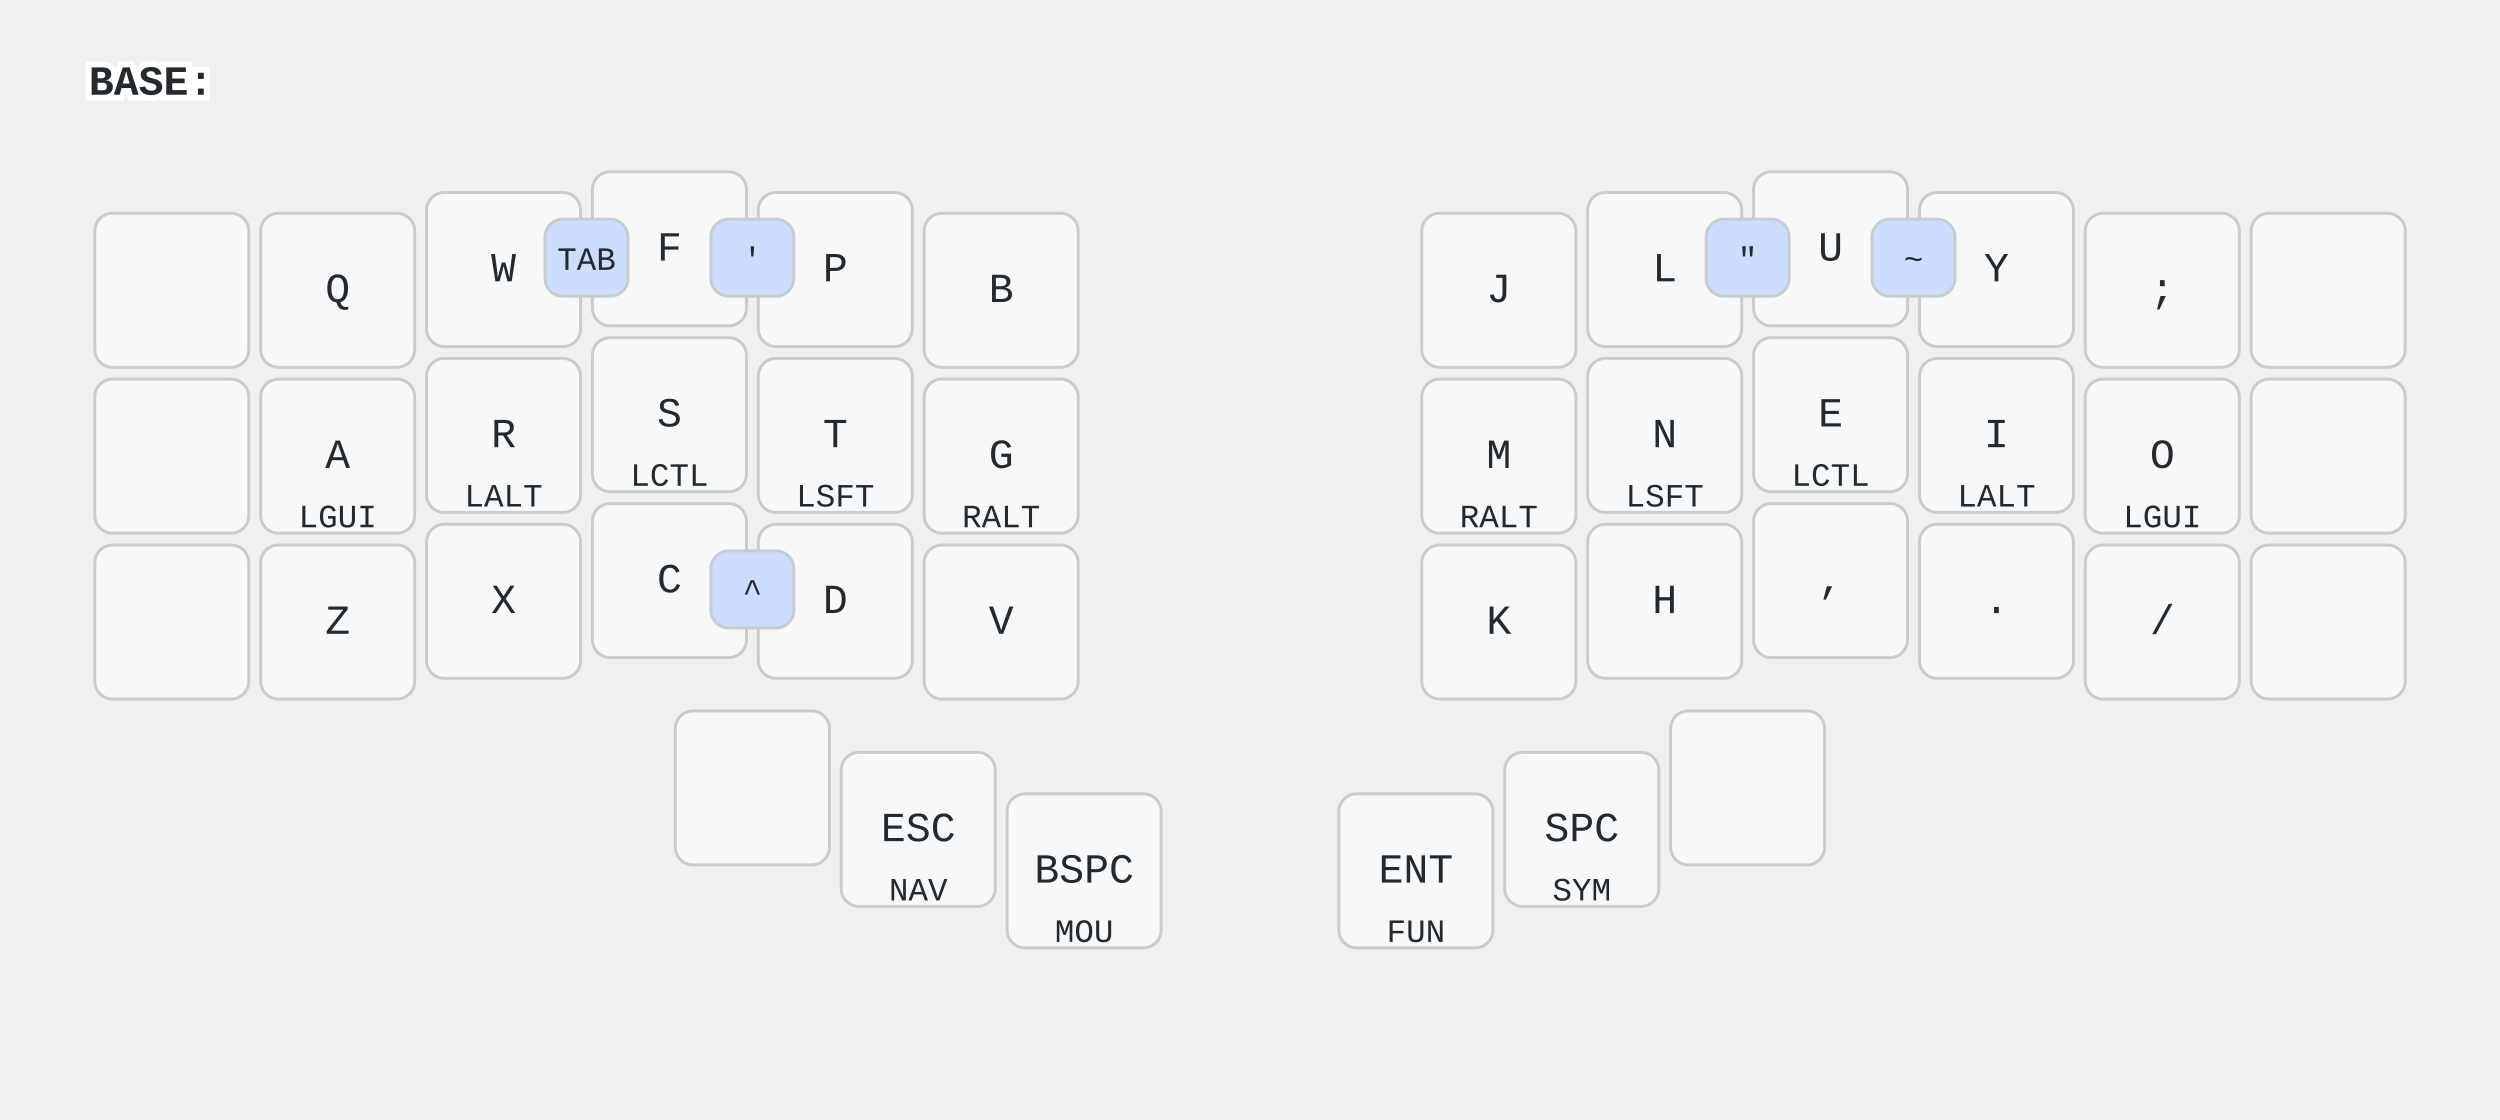
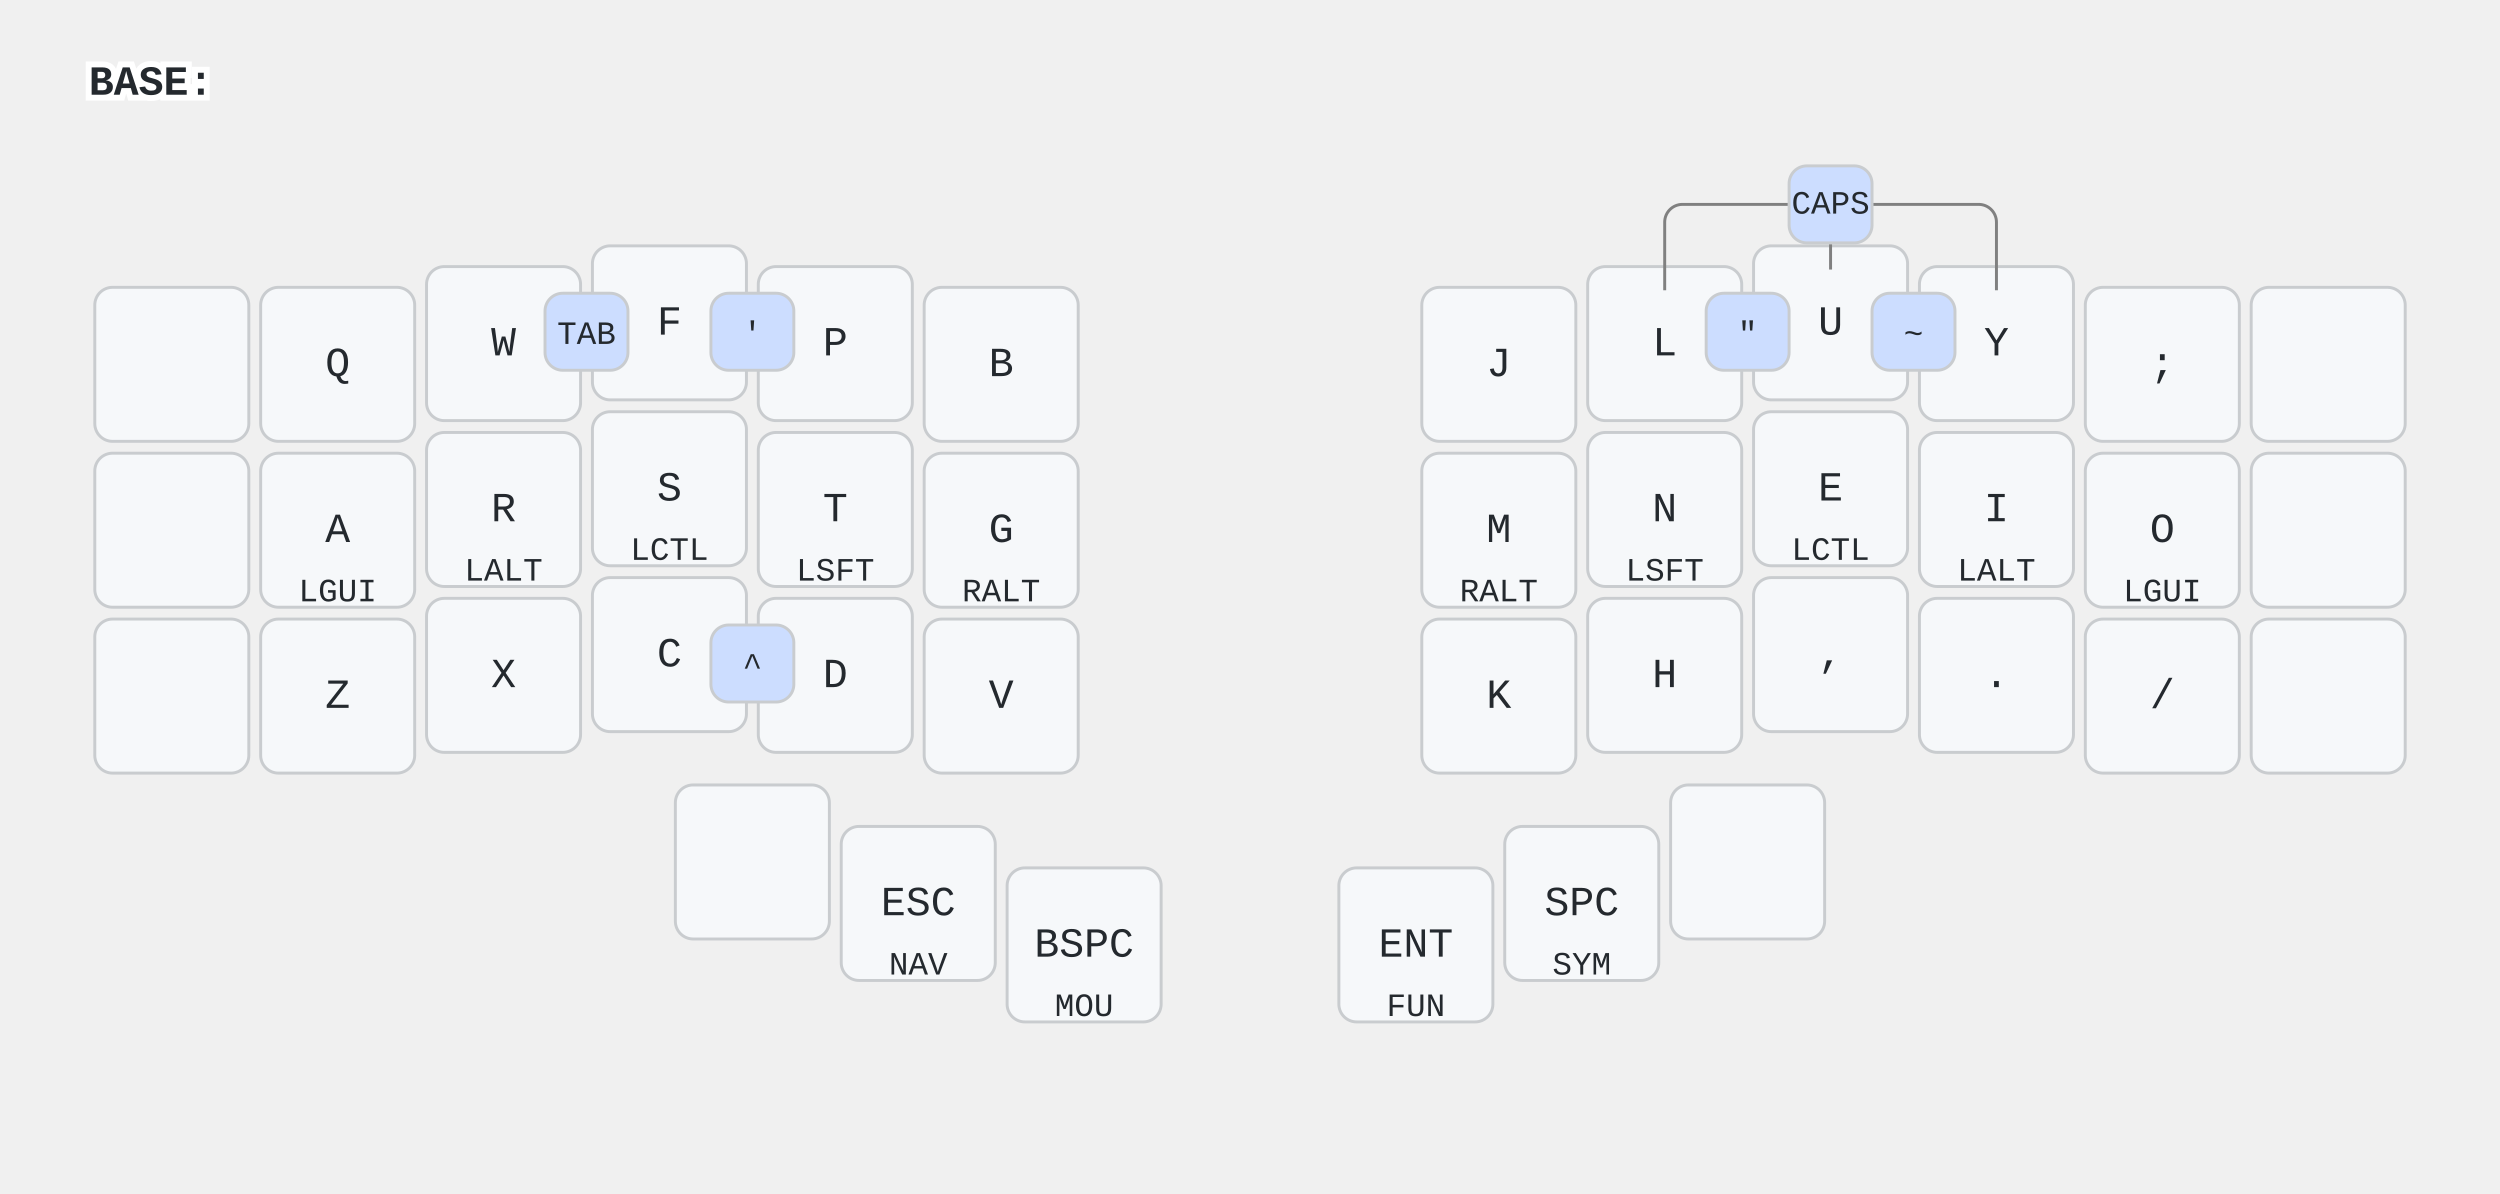
- <svg xmlns="http://www.w3.org/2000/svg" width="844" height="378" viewBox="0 0 844 378" class="keymap">
+ <svg xmlns="http://www.w3.org/2000/svg" width="844" height="403" viewBox="0 0 844 403" class="keymap">
  <style>/* inherit to force styles through use tags */
svg path {
    fill: inherit;
}

/* font and background color specifications */
svg.keymap {
    font-family: SFMono-Regular,Consolas,Liberation Mono,Menlo,monospace;
    font-size: 14px;
    font-kerning: normal;
    text-rendering: optimizeLegibility;
    fill: #24292e;
}

/* default key styling */
rect.key {
    fill: #f6f8fa;
}

rect.key, rect.combo {
    stroke: #c9cccf;
    stroke-width: 1;
}

/* default key side styling, only used is draw_key_sides is set */
rect.side {
    filter: brightness(90%);
}

/* color accent for combo boxes */
rect.combo, rect.combo-separate {
    fill: #cdf;
}

/* color accent for held keys */
rect.held, rect.combo.held {
    fill: #fdd;
}

/* color accent for ghost (optional) keys */
rect.ghost, rect.combo.ghost {
    stroke-dasharray: 4, 4;
    stroke-width: 2;
}

text {
    text-anchor: middle;
    dominant-baseline: middle;
}

/* styling for layer labels */
text.label {
    font-weight: bold;
    text-anchor: start;
    stroke: white;
    stroke-width: 4;
    paint-order: stroke;
}

/* styling for optional footer */
text.footer {
    text-anchor: end;
    dominant-baseline: auto;
    stroke: white;
    stroke-width: 4;
    paint-order: stroke;
}

/* styling for combo tap, and key non-tap label text */
text.combo, text.hold, text.shifted, text.left, text.right {
    font-size: 11px;
}

text.hold {
    text-anchor: middle;
    dominant-baseline: auto;
}

text.shifted {
    text-anchor: middle;
    dominant-baseline: hanging;
}

text.left {
    text-anchor: start;
}

text.right {
    text-anchor: end;
}

text.layer-activator {
    text-decoration: underline;
}

/* styling for hold/shifted label text in combo box */
text.combo.hold, text.combo.shifted, text.combo.left, text.combo.right {
    font-size: 8px;
}

/* lighter symbol for transparent keys */
text.trans {
    fill: #7b7e81;
}

/* styling for combo dendrons */
path.combo {
    stroke-width: 1;
    stroke: gray;
    fill: none;
}

/* Start Tabler Icons Cleanup */
/* cannot use height/width with glyphs */
.icon-tabler &gt; path {
    fill: inherit;
    stroke: inherit;
    stroke-width: 2;
}
/* hide tabler's default box */
.icon-tabler &gt; path[stroke="none"][fill="none"] {
    visibility: hidden;
}
/* End Tabler Icons Cleanup */
</style>
  <g transform="translate(30, 0)" class="layer-BASE">
    <text x="0" y="28" class="label" id="BASE">BASE:</text>
-     <g transform="translate(0, 56)">
+     <g transform="translate(0, 81)">
      <g transform="translate(28, 42)" class="key keypos-0">
        <rect rx="6" ry="6" x="-26" y="-26" width="52" height="52" class="key" />
      </g>
      <g transform="translate(84, 42)" class="key keypos-1">
        <rect rx="6" ry="6" x="-26" y="-26" width="52" height="52" class="key" />
        <text x="0" y="0" class="key tap">Q</text>
      </g>
      <g transform="translate(140, 35)" class="key keypos-2">
        <rect rx="6" ry="6" x="-26" y="-26" width="52" height="52" class="key" />
        <text x="0" y="0" class="key tap">W</text>
      </g>
      <g transform="translate(196, 28)" class="key keypos-3">
        <rect rx="6" ry="6" x="-26" y="-26" width="52" height="52" class="key" />
        <text x="0" y="0" class="key tap">F</text>
      </g>
      <g transform="translate(252, 35)" class="key keypos-4">
        <rect rx="6" ry="6" x="-26" y="-26" width="52" height="52" class="key" />
        <text x="0" y="0" class="key tap">P</text>
      </g>
      <g transform="translate(308, 42)" class="key keypos-5">
        <rect rx="6" ry="6" x="-26" y="-26" width="52" height="52" class="key" />
        <text x="0" y="0" class="key tap">B</text>
      </g>
      <g transform="translate(476, 42)" class="key keypos-6">
        <rect rx="6" ry="6" x="-26" y="-26" width="52" height="52" class="key" />
        <text x="0" y="0" class="key tap">J</text>
      </g>
      <g transform="translate(532, 35)" class="key keypos-7">
        <rect rx="6" ry="6" x="-26" y="-26" width="52" height="52" class="key" />
        <text x="0" y="0" class="key tap">L</text>
      </g>
      <g transform="translate(588, 28)" class="key keypos-8">
        <rect rx="6" ry="6" x="-26" y="-26" width="52" height="52" class="key" />
        <text x="0" y="0" class="key tap">U</text>
      </g>
      <g transform="translate(644, 35)" class="key keypos-9">
        <rect rx="6" ry="6" x="-26" y="-26" width="52" height="52" class="key" />
        <text x="0" y="0" class="key tap">Y</text>
      </g>
      <g transform="translate(700, 42)" class="key keypos-10">
        <rect rx="6" ry="6" x="-26" y="-26" width="52" height="52" class="key" />
        <text x="0" y="0" class="key tap">;</text>
      </g>
      <g transform="translate(756, 42)" class="key keypos-11">
        <rect rx="6" ry="6" x="-26" y="-26" width="52" height="52" class="key" />
      </g>
      <g transform="translate(28, 98)" class="key keypos-12">
        <rect rx="6" ry="6" x="-26" y="-26" width="52" height="52" class="key" />
      </g>
      <g transform="translate(84, 98)" class="key keypos-13">
        <rect rx="6" ry="6" x="-26" y="-26" width="52" height="52" class="key" />
        <text x="0" y="0" class="key tap">A</text>
        <text x="0" y="24" class="key hold">LGUI</text>
      </g>
      <g transform="translate(140, 91)" class="key keypos-14">
        <rect rx="6" ry="6" x="-26" y="-26" width="52" height="52" class="key" />
        <text x="0" y="0" class="key tap">R</text>
        <text x="0" y="24" class="key hold">LALT</text>
      </g>
      <g transform="translate(196, 84)" class="key keypos-15">
        <rect rx="6" ry="6" x="-26" y="-26" width="52" height="52" class="key" />
        <text x="0" y="0" class="key tap">S</text>
        <text x="0" y="24" class="key hold">LCTL</text>
      </g>
      <g transform="translate(252, 91)" class="key keypos-16">
        <rect rx="6" ry="6" x="-26" y="-26" width="52" height="52" class="key" />
        <text x="0" y="0" class="key tap">T</text>
        <text x="0" y="24" class="key hold">LSFT</text>
      </g>
      <g transform="translate(308, 98)" class="key keypos-17">
        <rect rx="6" ry="6" x="-26" y="-26" width="52" height="52" class="key" />
        <text x="0" y="0" class="key tap">G</text>
        <text x="0" y="24" class="key hold">RALT</text>
      </g>
      <g transform="translate(476, 98)" class="key keypos-18">
        <rect rx="6" ry="6" x="-26" y="-26" width="52" height="52" class="key" />
        <text x="0" y="0" class="key tap">M</text>
        <text x="0" y="24" class="key hold">RALT</text>
      </g>
      <g transform="translate(532, 91)" class="key keypos-19">
        <rect rx="6" ry="6" x="-26" y="-26" width="52" height="52" class="key" />
        <text x="0" y="0" class="key tap">N</text>
        <text x="0" y="24" class="key hold">LSFT</text>
      </g>
      <g transform="translate(588, 84)" class="key keypos-20">
        <rect rx="6" ry="6" x="-26" y="-26" width="52" height="52" class="key" />
        <text x="0" y="0" class="key tap">E</text>
        <text x="0" y="24" class="key hold">LCTL</text>
      </g>
      <g transform="translate(644, 91)" class="key keypos-21">
        <rect rx="6" ry="6" x="-26" y="-26" width="52" height="52" class="key" />
        <text x="0" y="0" class="key tap">I</text>
        <text x="0" y="24" class="key hold">LALT</text>
      </g>
      <g transform="translate(700, 98)" class="key keypos-22">
        <rect rx="6" ry="6" x="-26" y="-26" width="52" height="52" class="key" />
        <text x="0" y="0" class="key tap">O</text>
        <text x="0" y="24" class="key hold">LGUI</text>
      </g>
      <g transform="translate(756, 98)" class="key keypos-23">
        <rect rx="6" ry="6" x="-26" y="-26" width="52" height="52" class="key" />
      </g>
      <g transform="translate(28, 154)" class="key keypos-24">
        <rect rx="6" ry="6" x="-26" y="-26" width="52" height="52" class="key" />
      </g>
      <g transform="translate(84, 154)" class="key keypos-25">
        <rect rx="6" ry="6" x="-26" y="-26" width="52" height="52" class="key" />
        <text x="0" y="0" class="key tap">Z</text>
      </g>
      <g transform="translate(140, 147)" class="key keypos-26">
        <rect rx="6" ry="6" x="-26" y="-26" width="52" height="52" class="key" />
        <text x="0" y="0" class="key tap">X</text>
      </g>
      <g transform="translate(196, 140)" class="key keypos-27">
        <rect rx="6" ry="6" x="-26" y="-26" width="52" height="52" class="key" />
        <text x="0" y="0" class="key tap">C</text>
      </g>
      <g transform="translate(252, 147)" class="key keypos-28">
        <rect rx="6" ry="6" x="-26" y="-26" width="52" height="52" class="key" />
        <text x="0" y="0" class="key tap">D</text>
      </g>
      <g transform="translate(308, 154)" class="key keypos-29">
        <rect rx="6" ry="6" x="-26" y="-26" width="52" height="52" class="key" />
        <text x="0" y="0" class="key tap">V</text>
      </g>
      <g transform="translate(476, 154)" class="key keypos-30">
        <rect rx="6" ry="6" x="-26" y="-26" width="52" height="52" class="key" />
        <text x="0" y="0" class="key tap">K</text>
      </g>
      <g transform="translate(532, 147)" class="key keypos-31">
        <rect rx="6" ry="6" x="-26" y="-26" width="52" height="52" class="key" />
        <text x="0" y="0" class="key tap">H</text>
      </g>
      <g transform="translate(588, 140)" class="key keypos-32">
        <rect rx="6" ry="6" x="-26" y="-26" width="52" height="52" class="key" />
        <text x="0" y="0" class="key tap">,</text>
      </g>
      <g transform="translate(644, 147)" class="key keypos-33">
        <rect rx="6" ry="6" x="-26" y="-26" width="52" height="52" class="key" />
        <text x="0" y="0" class="key tap">.</text>
      </g>
      <g transform="translate(700, 154)" class="key keypos-34">
        <rect rx="6" ry="6" x="-26" y="-26" width="52" height="52" class="key" />
        <text x="0" y="0" class="key tap">/</text>
      </g>
      <g transform="translate(756, 154)" class="key keypos-35">
        <rect rx="6" ry="6" x="-26" y="-26" width="52" height="52" class="key" />
      </g>
      <g transform="translate(224, 210)" class="key keypos-36">
        <rect rx="6" ry="6" x="-26" y="-26" width="52" height="52" class="key" />
      </g>
      <g transform="translate(280, 224)" class="key keypos-37">
        <rect rx="6" ry="6" x="-26" y="-26" width="52" height="52" class="key" />
        <text x="0" y="0" class="key tap">ESC</text>
        <text x="0" y="24" class="key hold">NAV</text>
      </g>
      <g transform="translate(336, 238)" class="key keypos-38">
        <rect rx="6" ry="6" x="-26" y="-26" width="52" height="52" class="key" />
        <text x="0" y="0" class="key tap">BSPC</text>
        <text x="0" y="24" class="key hold">MOU</text>
      </g>
      <g transform="translate(448, 238)" class="key keypos-39">
        <rect rx="6" ry="6" x="-26" y="-26" width="52" height="52" class="key" />
        <text x="0" y="0" class="key tap">ENT</text>
        <text x="0" y="24" class="key hold">FUN</text>
      </g>
      <g transform="translate(504, 224)" class="key keypos-40">
        <rect rx="6" ry="6" x="-26" y="-26" width="52" height="52" class="key" />
        <text x="0" y="0" class="key tap">SPC</text>
        <text x="0" y="24" class="key hold">SYM</text>
      </g>
      <g transform="translate(560, 210)" class="key keypos-41">
        <rect rx="6" ry="6" x="-26" y="-26" width="52" height="52" class="key" />
      </g>
      <g class="combo combopos-0">
        <rect rx="6" ry="6" x="154" y="18" width="28" height="26" class="combo" />
        <text x="168" y="32" class="combo tap">TAB</text>
      </g>
      <g class="combo combopos-1">
        <rect rx="6" ry="6" x="210" y="18" width="28" height="26" class="combo" />
        <text x="224" y="32" class="combo tap">'</text>
      </g>
      <g class="combo combopos-2">
        <rect rx="6" ry="6" x="210" y="130" width="28" height="26" class="combo" />
        <text x="224" y="144" class="combo tap">^</text>
      </g>
      <g class="combo combopos-3">
        <rect rx="6" ry="6" x="546" y="18" width="28" height="26" class="combo" />
        <text x="560" y="32" class="combo tap">"</text>
      </g>
      <g class="combo combopos-4">
        <rect rx="6" ry="6" x="602" y="18" width="28" height="26" class="combo" />
        <text x="616" y="32" class="combo tap">~</text>
      </g>
+       <g class="combo combopos-5">
+         <path d="M588,-12 h-50 a6.0,6.0 0 0 0 -6.0,6.0 v23" class="combo" />
+         <path d="M588,-12 l0,22" class="combo" />
+         <path d="M588,-12 h50 a6.0,6.0 0 0 1 6.0,6.0 v23" class="combo" />
+         <rect rx="6" ry="6" x="574" y="-25" width="28" height="26" class="combo" />
+         <text x="588" y="-12" class="combo tap">CAPS</text>
+       </g>
    </g>
  </g>
</svg>
